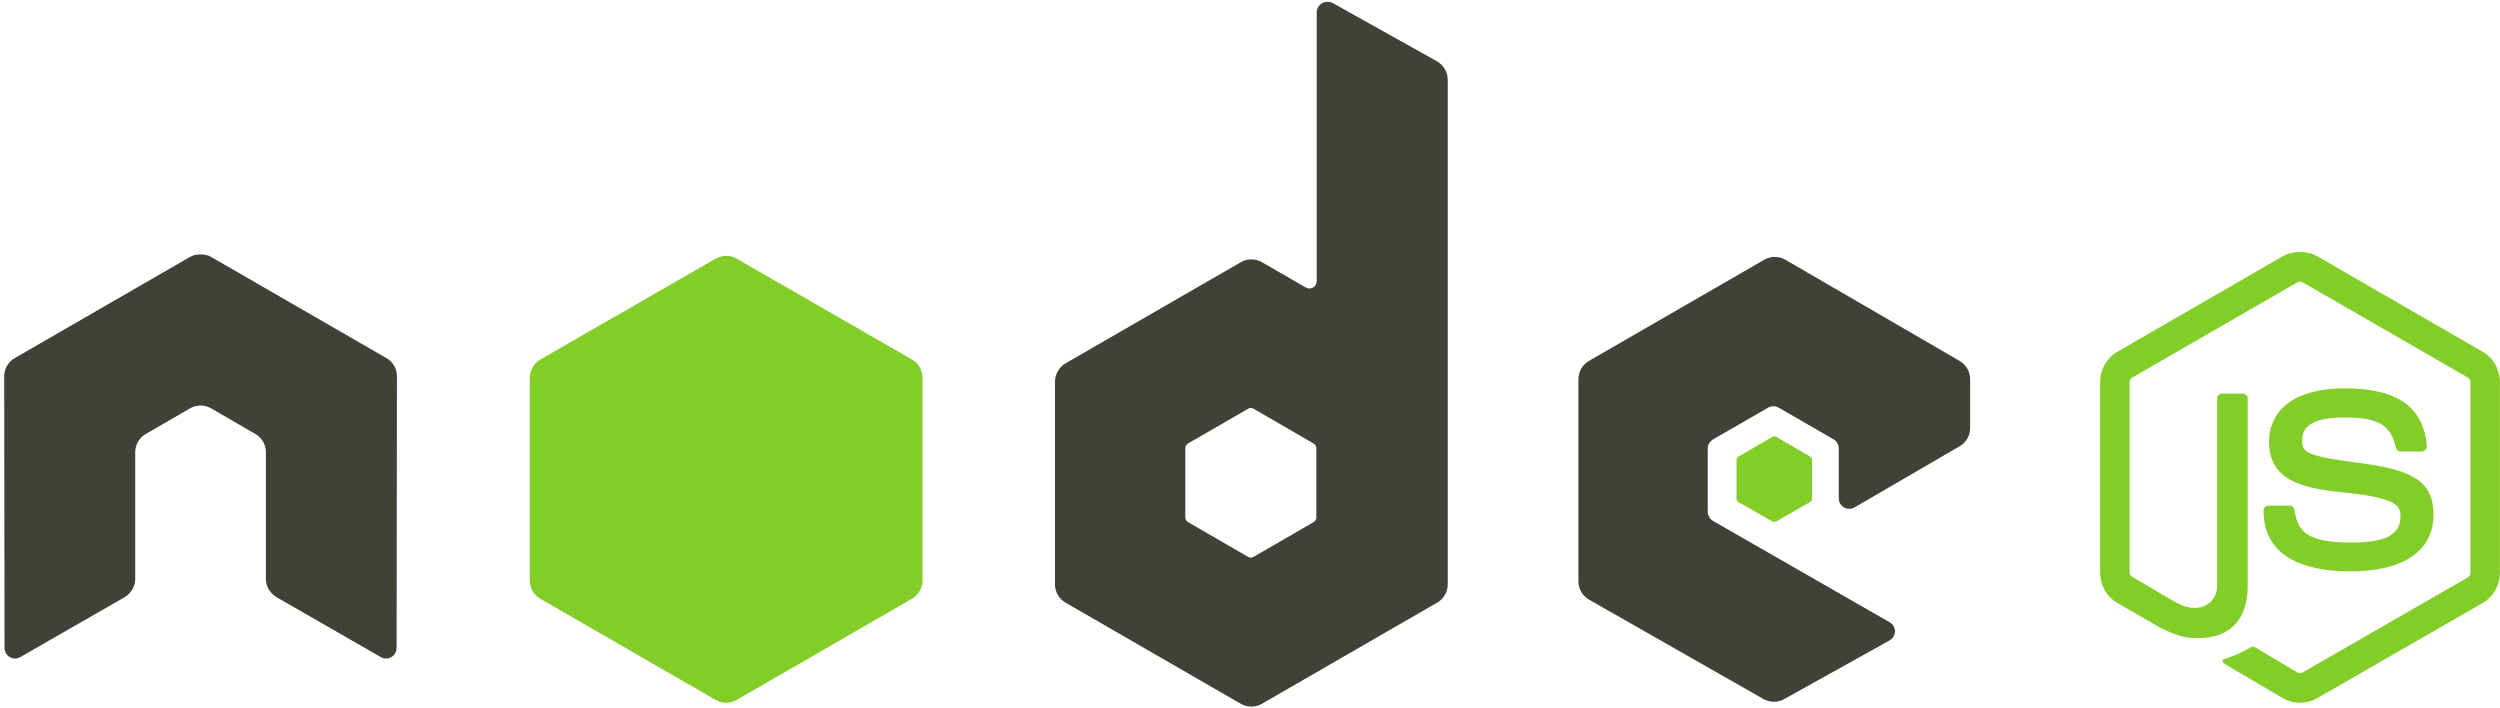
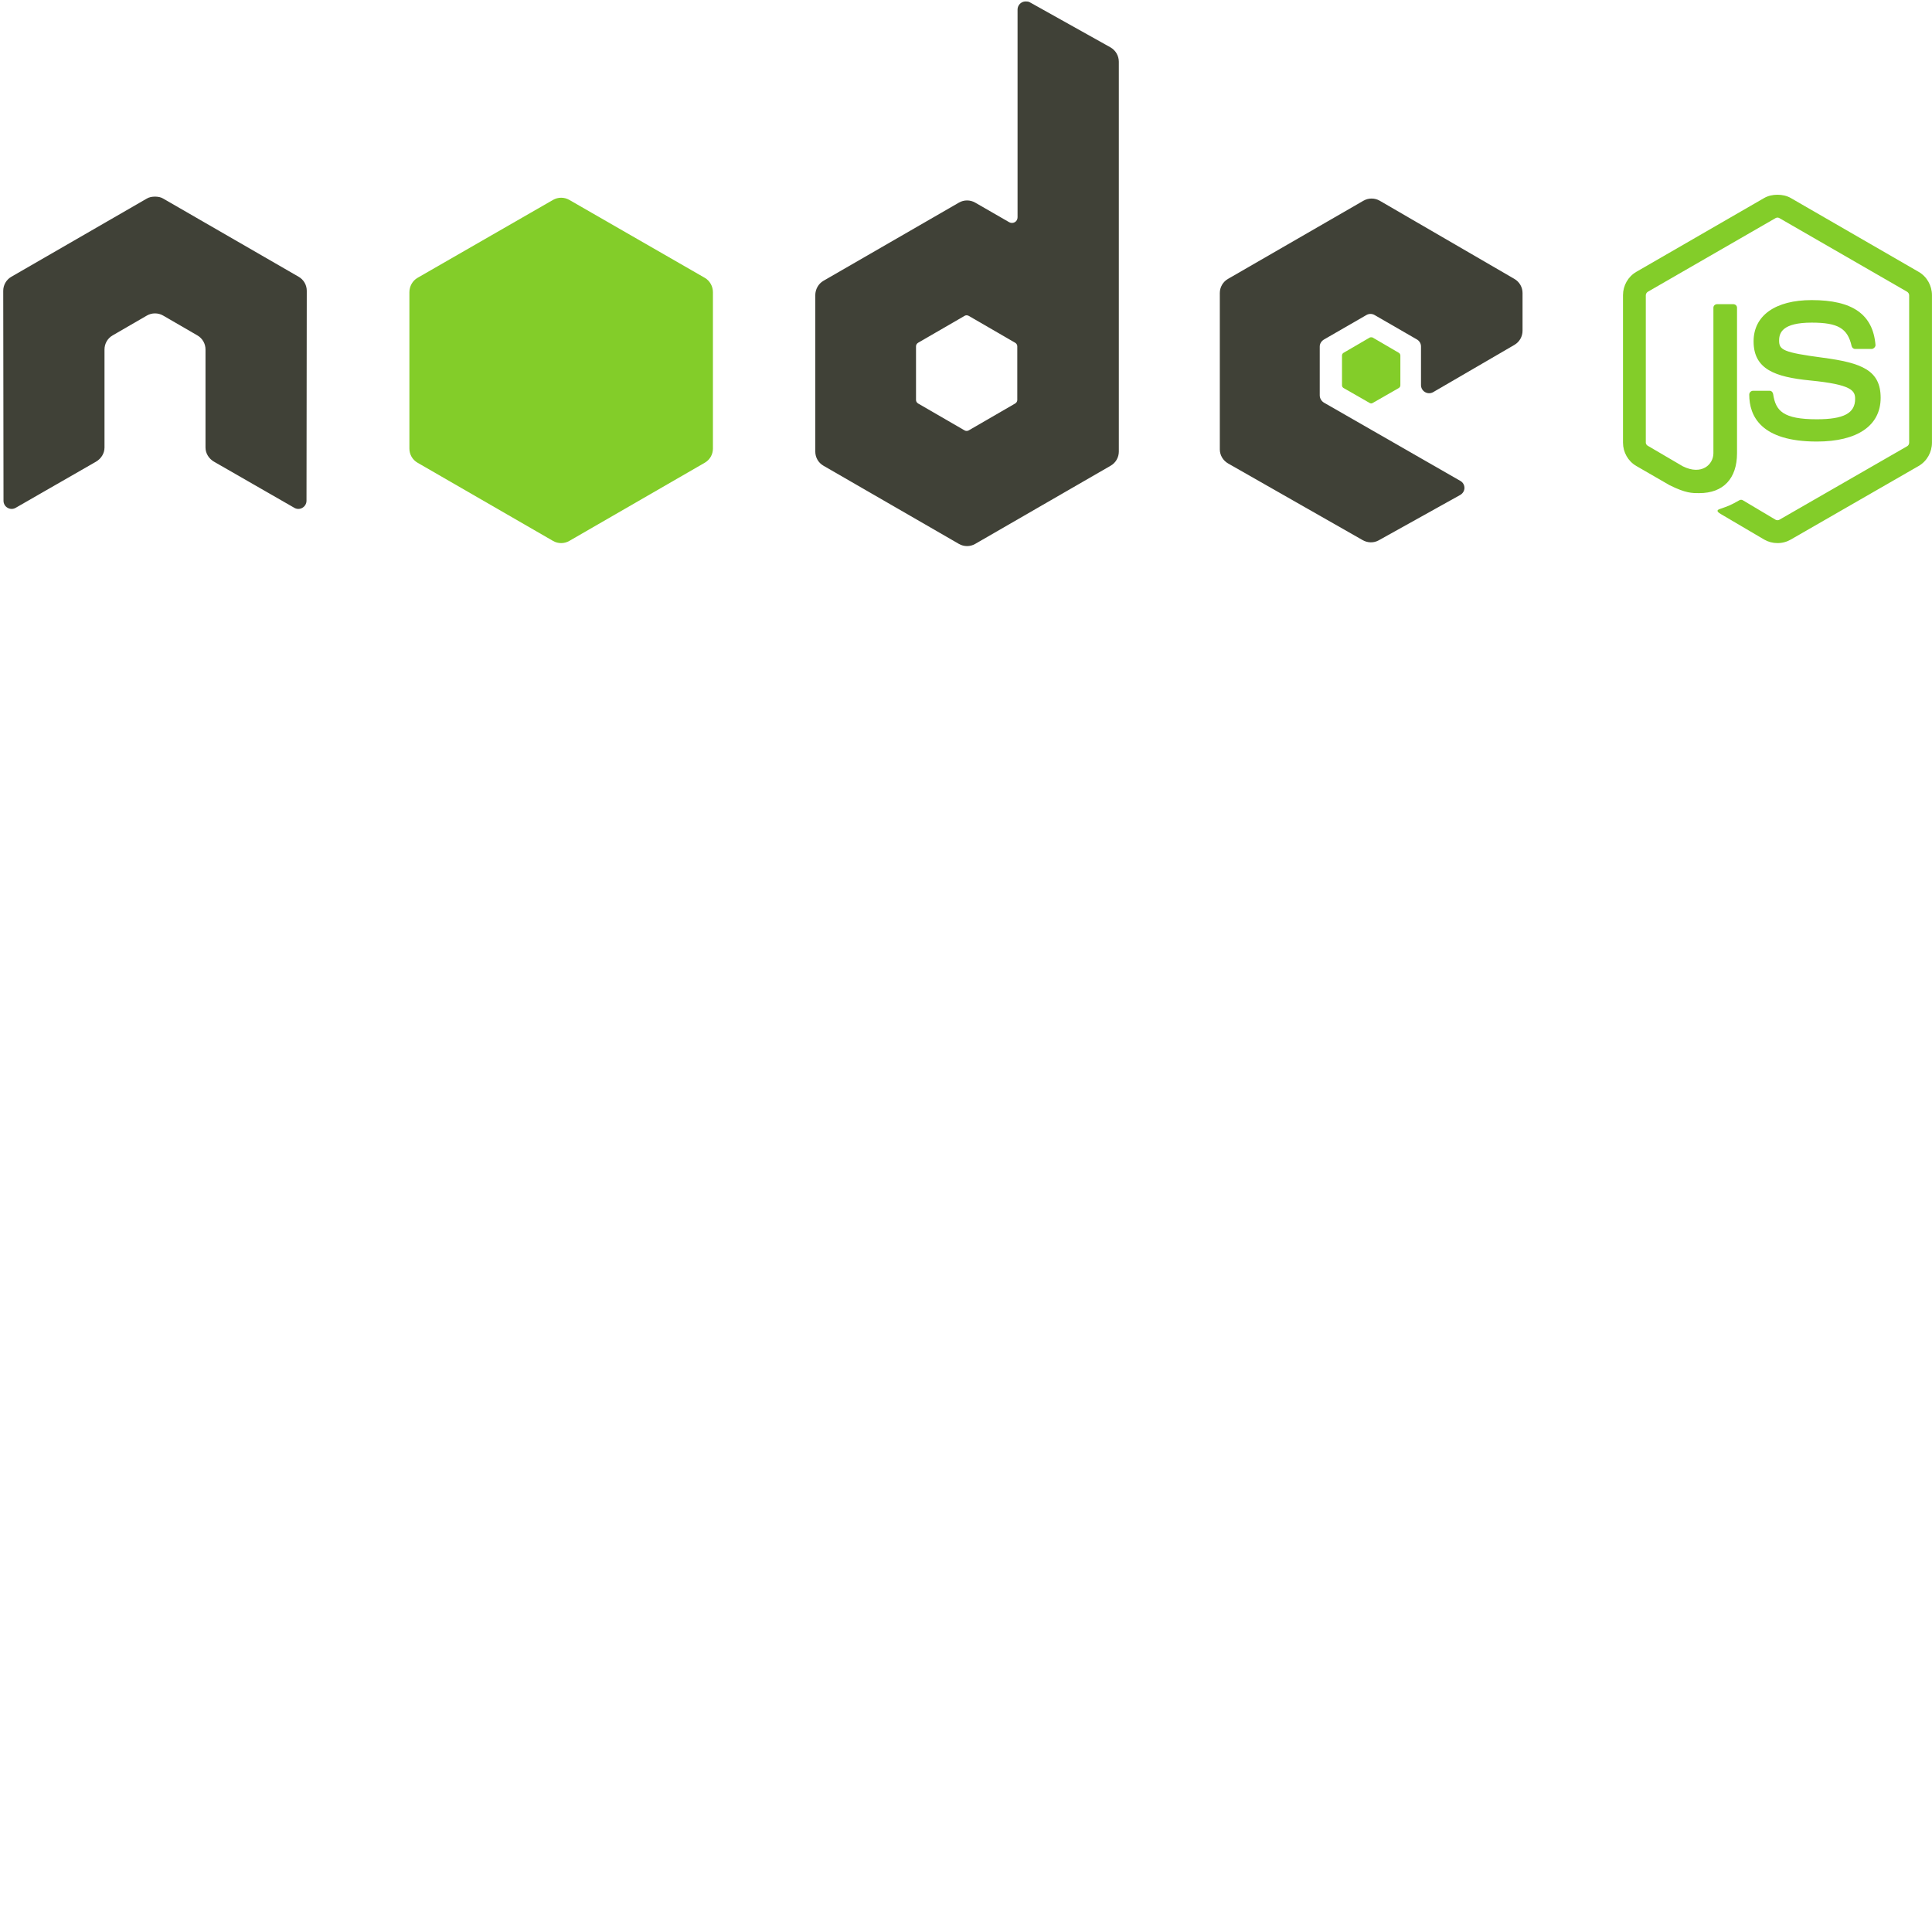
- <svg xmlns="http://www.w3.org/2000/svg" width="2500" height="708" viewBox="0 0 512 145" preserveAspectRatio="xMinYMin meet">
+ <svg xmlns="http://www.w3.org/2000/svg" width="2500" height="2500" viewBox="0 0 512 512" preserveAspectRatio="xMinYMin meet">
  <g fill="#83CD29">
    <path d="M471.05 51.611c-1.244 0-2.454.257-3.525.863l-33.888 19.57c-2.193 1.264-3.526 3.65-3.526 6.189v39.069c0 2.537 1.333 4.92 3.526 6.187l8.85 5.109c4.3 2.119 5.885 2.086 7.842 2.086 6.366 0 10.001-3.863 10.001-10.576V81.542c0-.545-.472-.935-1.007-.935h-4.245c-.544 0-1.007.39-1.007.935v38.566c0 2.975-3.1 5.968-8.13 3.453l-9.21-5.396c-.326-.177-.576-.49-.576-.863v-39.07c0-.37.247-.747.576-.935L470.547 57.8a.998.998 0 0 1 1.007 0l33.817 19.498c.322.194.576.553.576.936v39.069c0 .373-.188.755-.504.935l-33.889 19.498c-.29.173-.69.173-1.007 0l-8.706-5.18a.905.905 0 0 0-.863 0c-2.403 1.362-2.855 1.52-5.109 2.302-.555.194-1.398.495.288 1.44l11.368 6.69a6.995 6.995 0 0 0 3.526.936 6.949 6.949 0 0 0 3.525-.935l33.889-19.499c2.193-1.275 3.525-3.65 3.525-6.187v-39.07c0-2.538-1.332-4.92-3.525-6.187l-33.889-19.57c-1.062-.607-2.28-.864-3.525-.864z" />
    <path d="M480.116 79.528c-9.65 0-15.397 4.107-15.397 10.937 0 7.408 5.704 9.444 14.966 10.36 11.08 1.085 11.943 2.712 11.943 4.893 0 3.783-3.016 5.396-10.144 5.396-8.957 0-10.925-2.236-11.584-6.691-.078-.478-.447-.864-.936-.864h-4.389c-.54 0-1.007.466-1.007 1.008 0 5.703 3.102 12.447 17.916 12.447 10.723 0 16.908-4.209 16.908-11.584 0-7.31-4.996-9.273-15.398-10.648-10.51-1.391-11.512-2.072-11.512-4.533 0-2.032.85-4.75 8.634-4.75 6.954 0 9.524 1.5 10.577 6.189.092.44.48.791.935.791h4.39c.27 0 .532-.166.719-.36.184-.207.314-.44.288-.719-.68-8.074-6.064-11.872-16.909-11.872z" />
  </g>
  <path d="M271.821.383a2.181 2.181 0 0 0-1.08.287 2.18 2.18 0 0 0-1.079 1.871v55.042c0 .54-.251 1.024-.719 1.295a1.501 1.501 0 0 1-1.511 0l-8.994-5.18a4.31 4.31 0 0 0-4.317 0l-35.903 20.721c-1.342.775-2.158 2.264-2.158 3.814v41.443c0 1.548.817 2.966 2.158 3.741l35.903 20.722a4.3 4.3 0 0 0 4.317 0l35.903-20.722a4.308 4.308 0 0 0 2.159-3.741V16.356a4.386 4.386 0 0 0-2.23-3.814L272.9.598c-.335-.187-.707-.22-1.079-.215zM40.861 52.115c-.684.027-1.328.147-1.942.503L3.015 73.34a4.3 4.3 0 0 0-2.158 3.741L.929 132.7c0 .773.399 1.492 1.079 1.87a2.096 2.096 0 0 0 2.159 0l21.297-12.231c1.349-.802 2.23-2.196 2.23-3.742V92.623c0-1.55.815-2.972 2.159-3.742l9.065-5.252a4.251 4.251 0 0 1 2.159-.576c.74 0 1.5.185 2.158.576l9.066 5.252a4.296 4.296 0 0 1 2.159 3.742v25.973c0 1.546.89 2.95 2.23 3.742l21.297 12.232a2.096 2.096 0 0 0 2.159 0 2.164 2.164 0 0 0 1.08-1.871l.07-55.618a4.28 4.28 0 0 0-2.158-3.741L43.235 52.618c-.607-.356-1.253-.475-1.942-.503h-.432zm322.624.503c-.75 0-1.485.19-2.158.576l-35.903 20.722a4.306 4.306 0 0 0-2.159 3.741V119.1c0 1.559.878 2.971 2.23 3.742l35.616 20.29c1.315.75 2.921.807 4.245.07l21.585-12.015c.685-.38 1.148-1.09 1.151-1.87a2.126 2.126 0 0 0-1.079-1.871l-36.119-20.722c-.676-.386-1.151-1.167-1.151-1.943v-12.95c0-.775.48-1.485 1.151-1.871l11.224-6.476a2.155 2.155 0 0 1 2.159 0L375.5 89.96a2.152 2.152 0 0 1 1.08 1.87v10.217a2.15 2.15 0 0 0 1.079 1.87c.673.389 1.487.39 2.158 0L401.331 91.4a4.325 4.325 0 0 0 2.159-3.742v-10c0-1.545-.82-2.966-2.159-3.742l-35.687-20.722a4.279 4.279 0 0 0-2.159-.575zm-107.35 30.939c.188 0 .408.046.576.143l12.304 7.123c.334.193.576.55.576.935v14.246c0 .387-.24.743-.576.936l-12.304 7.123a1.088 1.088 0 0 1-1.079 0l-12.303-7.123c-.335-.194-.576-.549-.576-.936V91.758c0-.386.242-.74.576-.935l12.303-7.122a.948.948 0 0 1 .504-.143v-.001z" fill="#404137" />
  <path d="M148.714 52.402c-.748 0-1.488.19-2.158.576l-35.903 20.65c-1.343.773-2.159 2.265-2.159 3.813v41.443c0 1.55.817 2.966 2.159 3.742l35.903 20.721a4.297 4.297 0 0 0 4.317 0l35.903-20.721a4.308 4.308 0 0 0 2.158-3.742V77.441c0-1.55-.816-3.04-2.158-3.813l-35.903-20.65a4.297 4.297 0 0 0-2.159-.576zM363.413 89.385c-.143 0-.302 0-.431.072l-6.907 4.029a.84.84 0 0 0-.432.72v7.914c0 .298.172.571.432.72l6.907 3.957c.259.15.535.15.791 0l6.907-3.958a.846.846 0 0 0 .432-.719v-7.915a.846.846 0 0 0-.432-.719l-6.907-4.03c-.128-.075-.216-.07-.36-.07z" fill="#83CD29" />
</svg>
